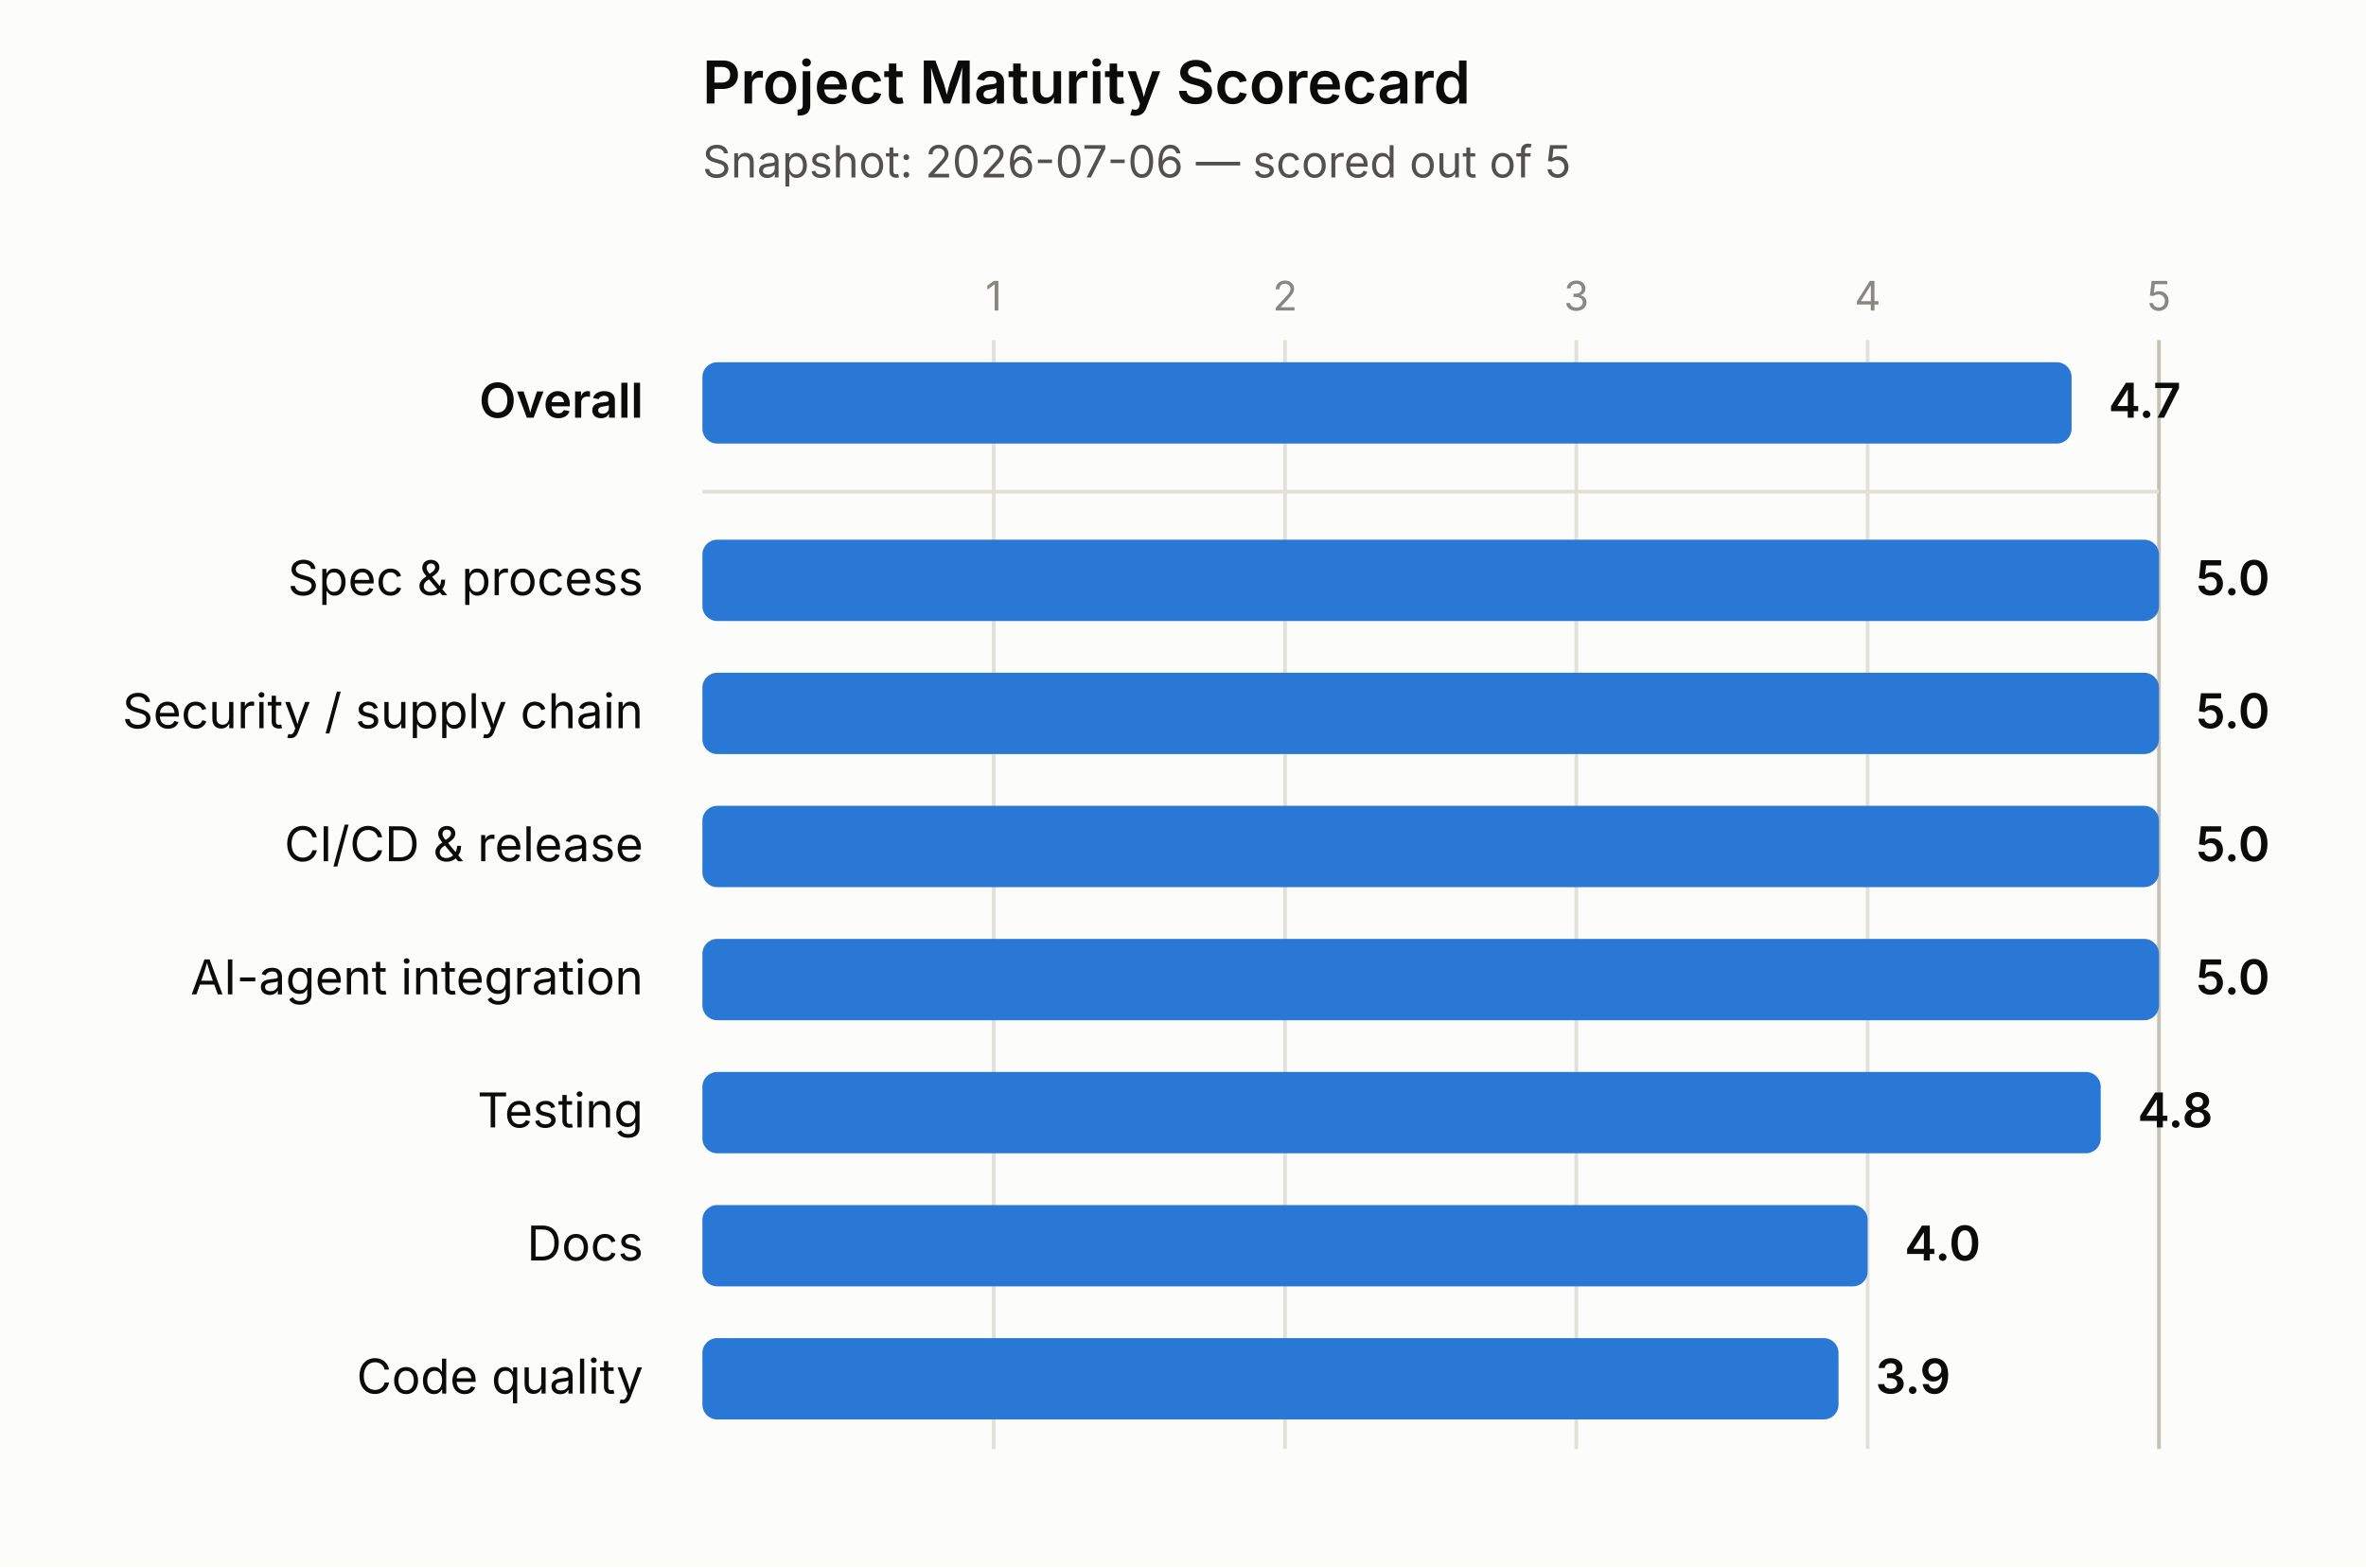
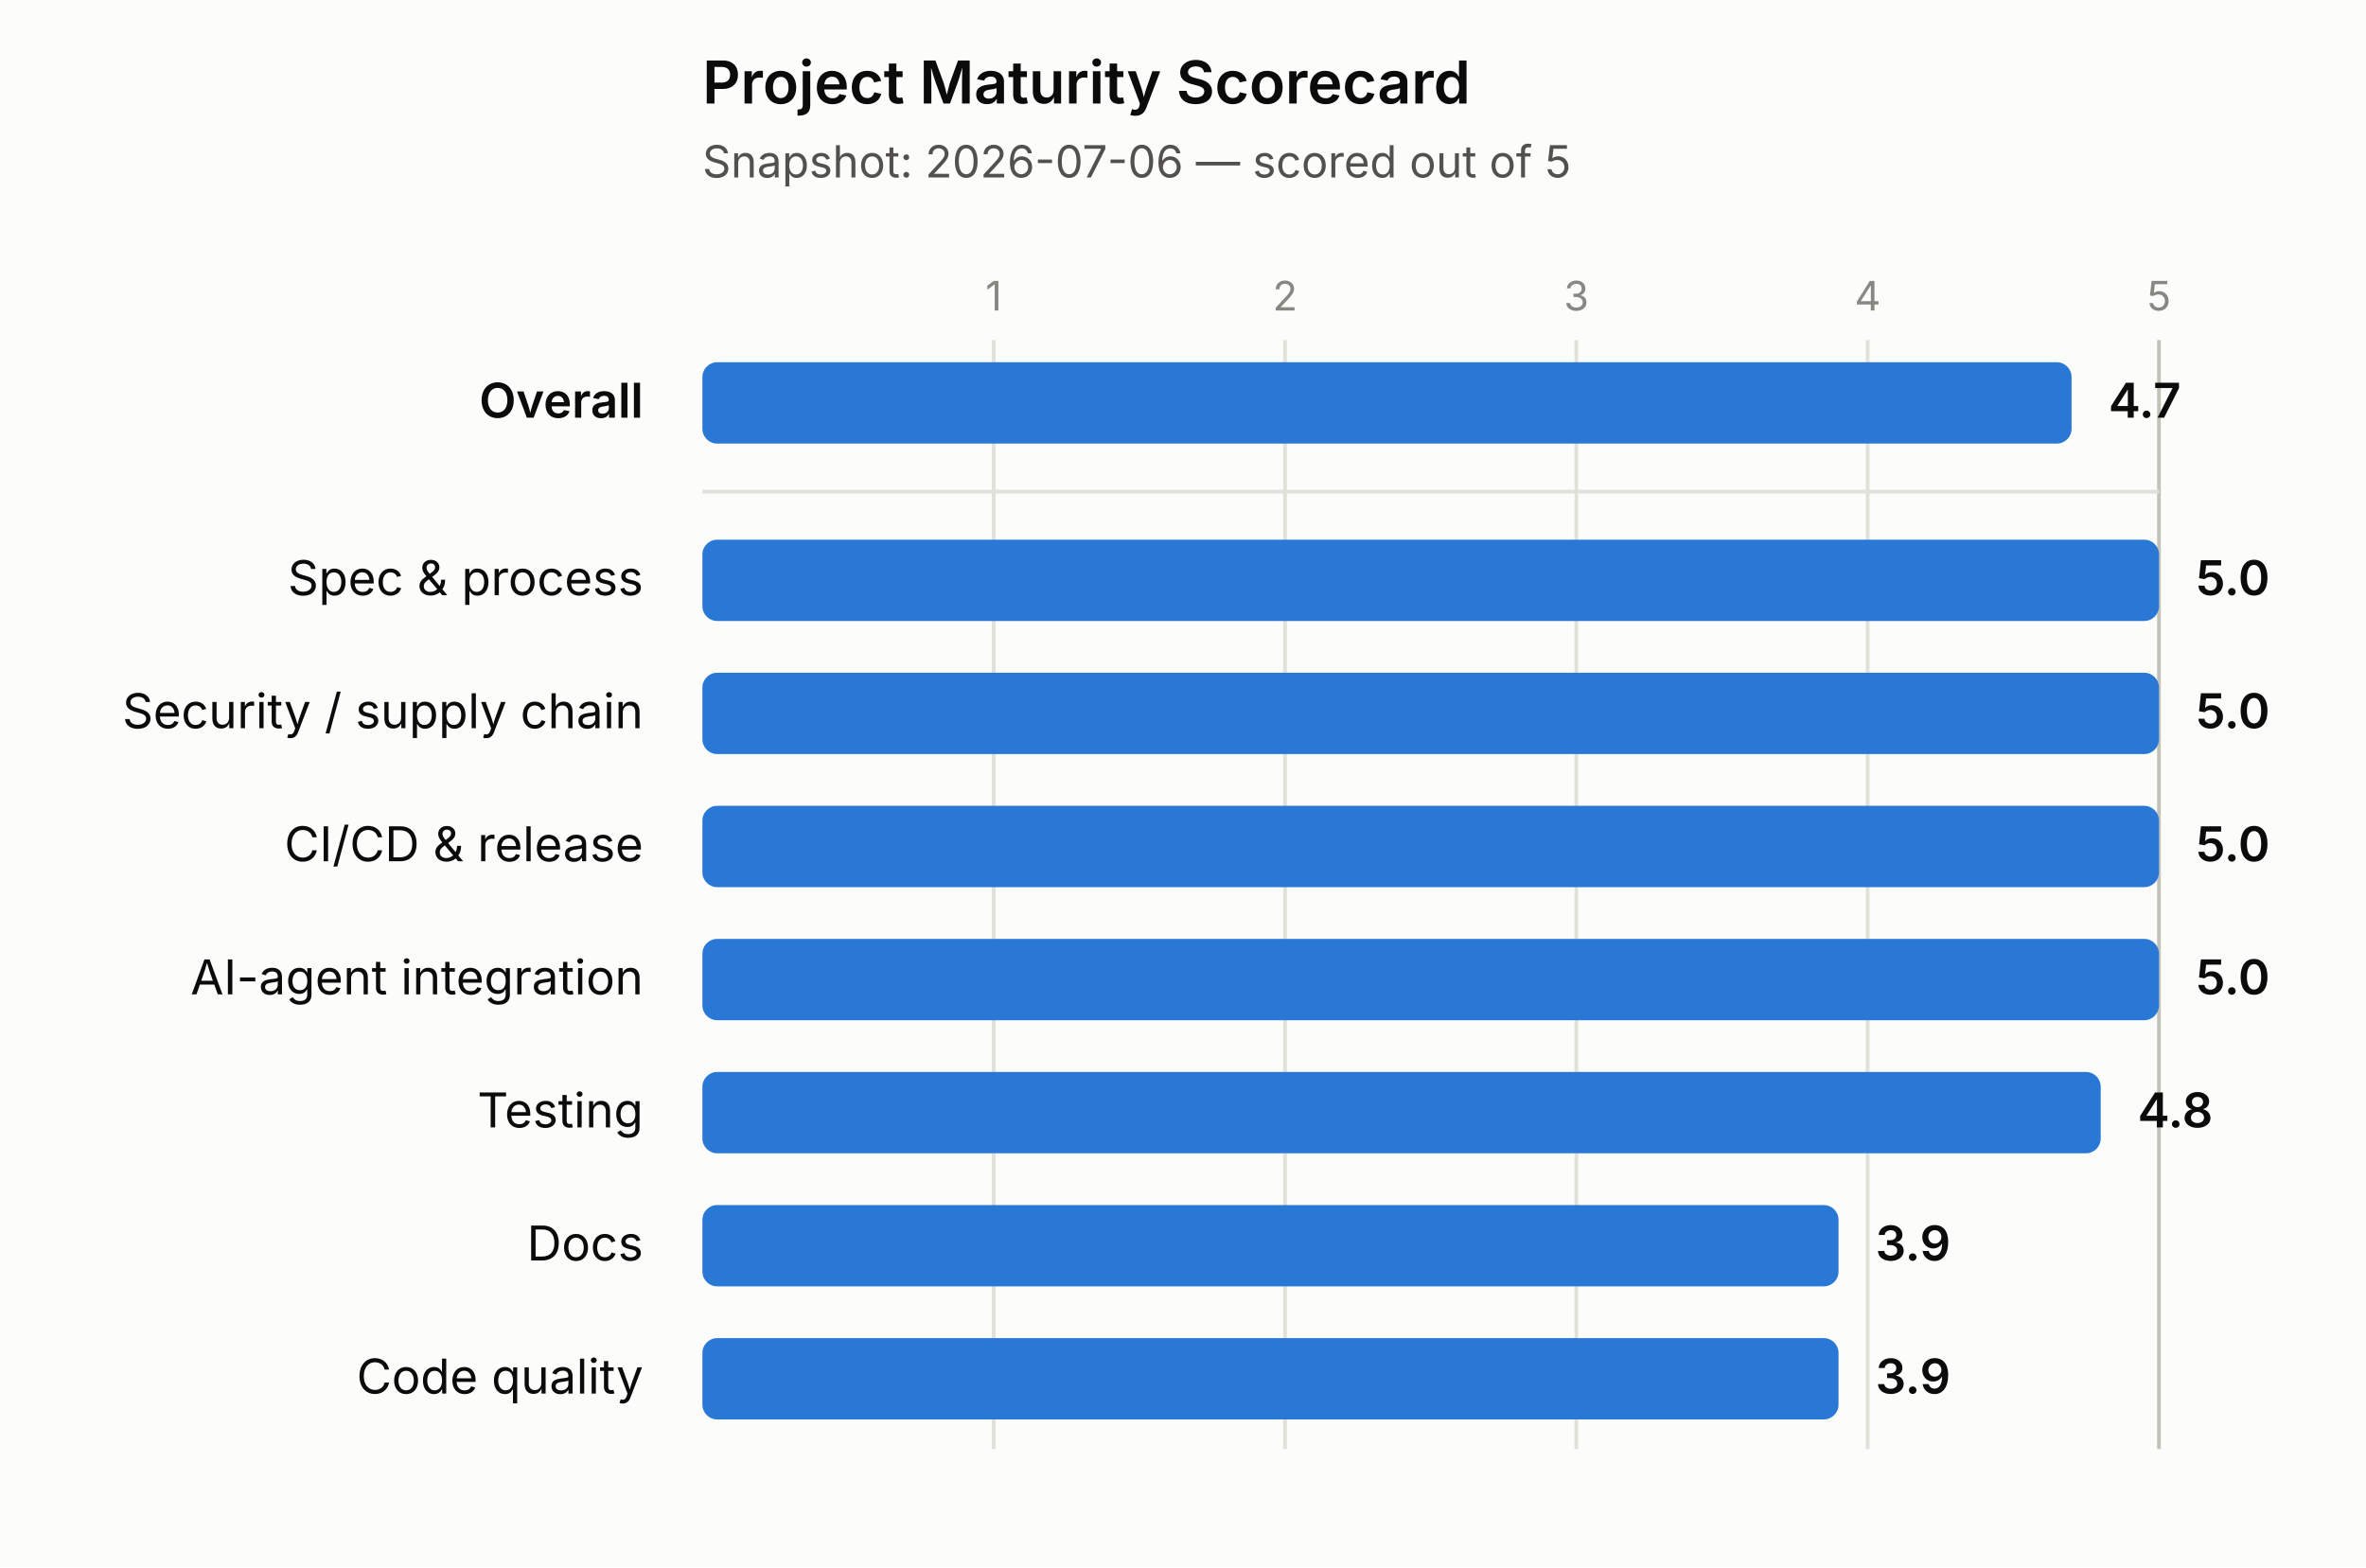
<svg xmlns="http://www.w3.org/2000/svg" width="640" height="424" viewBox="0 0 640 424">
  <rect x="0" y="0" width="640" height="424" fill="#fcfcfb" />
  <text x="190" y="28" font-size="16" font-weight="600" fill="#0b0b0b" font-family="system-ui, -apple-system, 'Segoe UI', sans-serif">Project Maturity Scorecard</text>
  <text x="190" y="48" font-size="12" fill="#52514e" font-family="system-ui, -apple-system, 'Segoe UI', sans-serif">Snapshot: 2026-07-06 — scored out of 5</text>
  <line x1="268.8" y1="92" x2="268.8" y2="392" stroke="#e1e0d9" stroke-width="1" />
  <text x="268.8" y="84" font-size="11" fill="#898781" text-anchor="middle" font-family="system-ui, -apple-system, 'Segoe UI', sans-serif">1</text>
  <line x1="347.6" y1="92" x2="347.6" y2="392" stroke="#e1e0d9" stroke-width="1" />
  <text x="347.6" y="84" font-size="11" fill="#898781" text-anchor="middle" font-family="system-ui, -apple-system, 'Segoe UI', sans-serif">2</text>
  <line x1="426.4" y1="92" x2="426.4" y2="392" stroke="#e1e0d9" stroke-width="1" />
  <text x="426.4" y="84" font-size="11" fill="#898781" text-anchor="middle" font-family="system-ui, -apple-system, 'Segoe UI', sans-serif">3</text>
  <line x1="505.2" y1="92" x2="505.2" y2="392" stroke="#e1e0d9" stroke-width="1" />
  <text x="505.2" y="84" font-size="11" fill="#898781" text-anchor="middle" font-family="system-ui, -apple-system, 'Segoe UI', sans-serif">4</text>
  <line x1="584" y1="92" x2="584" y2="392" stroke="#c3c2b7" stroke-width="1" />
  <text x="584" y="84" font-size="11" fill="#898781" text-anchor="middle" font-family="system-ui, -apple-system, 'Segoe UI', sans-serif">5</text>
  <line x1="190" y1="133" x2="584" y2="133" stroke="#e1e0d9" stroke-width="1" />
  <text x="174" y="113" font-size="13" font-weight="600" fill="#0b0b0b" text-anchor="end" font-family="system-ui, -apple-system, 'Segoe UI', sans-serif">Overall</text>
  <rect x="190" y="98" width="370.36" height="22" rx="4" ry="4" fill="#2a78d6" />
  <text x="570.36" y="113" font-size="13" font-weight="600" fill="#0b0b0b" font-family="system-ui, -apple-system, 'Segoe UI', sans-serif">4.7</text>
  <text x="174" y="161" font-size="13" font-weight="400" fill="#0b0b0b" text-anchor="end" font-family="system-ui, -apple-system, 'Segoe UI', sans-serif">Spec &amp; process</text>
  <rect x="190" y="146" width="394" height="22" rx="4" ry="4" fill="#2a78d6" />
  <text x="594" y="161" font-size="13" font-weight="600" fill="#0b0b0b" font-family="system-ui, -apple-system, 'Segoe UI', sans-serif">5.0</text>
  <text x="174" y="197" font-size="13" font-weight="400" fill="#0b0b0b" text-anchor="end" font-family="system-ui, -apple-system, 'Segoe UI', sans-serif">Security / supply chain</text>
  <rect x="190" y="182" width="394" height="22" rx="4" ry="4" fill="#2a78d6" />
  <text x="594" y="197" font-size="13" font-weight="600" fill="#0b0b0b" font-family="system-ui, -apple-system, 'Segoe UI', sans-serif">5.0</text>
  <text x="174" y="233" font-size="13" font-weight="400" fill="#0b0b0b" text-anchor="end" font-family="system-ui, -apple-system, 'Segoe UI', sans-serif">CI/CD &amp; release</text>
  <rect x="190" y="218" width="394" height="22" rx="4" ry="4" fill="#2a78d6" />
  <text x="594" y="233" font-size="13" font-weight="600" fill="#0b0b0b" font-family="system-ui, -apple-system, 'Segoe UI', sans-serif">5.0</text>
  <text x="174" y="269" font-size="13" font-weight="400" fill="#0b0b0b" text-anchor="end" font-family="system-ui, -apple-system, 'Segoe UI', sans-serif">AI-agent integration</text>
  <rect x="190" y="254" width="394" height="22" rx="4" ry="4" fill="#2a78d6" />
  <text x="594" y="269" font-size="13" font-weight="600" fill="#0b0b0b" font-family="system-ui, -apple-system, 'Segoe UI', sans-serif">5.0</text>
  <text x="174" y="305" font-size="13" font-weight="400" fill="#0b0b0b" text-anchor="end" font-family="system-ui, -apple-system, 'Segoe UI', sans-serif">Testing</text>
  <rect x="190" y="290" width="378.24" height="22" rx="4" ry="4" fill="#2a78d6" />
  <text x="578.24" y="305" font-size="13" font-weight="600" fill="#0b0b0b" font-family="system-ui, -apple-system, 'Segoe UI', sans-serif">4.8</text>
  <text x="174" y="341" font-size="13" font-weight="400" fill="#0b0b0b" text-anchor="end" font-family="system-ui, -apple-system, 'Segoe UI', sans-serif">Docs</text>
-   <rect x="190" y="326" width="315.2" height="22" rx="4" ry="4" fill="#2a78d6" />
-   <text x="515.2" y="341" font-size="13" font-weight="600" fill="#0b0b0b" font-family="system-ui, -apple-system, 'Segoe UI', sans-serif">4.0</text>
+   <rect x="190" y="326" width="307.32" height="22" rx="4" ry="4" fill="#2a78d6" />
+   <text x="507.32" y="341" font-size="13" font-weight="600" fill="#0b0b0b" font-family="system-ui, -apple-system, 'Segoe UI', sans-serif">3.9</text>
  <text x="174" y="377" font-size="13" font-weight="400" fill="#0b0b0b" text-anchor="end" font-family="system-ui, -apple-system, 'Segoe UI', sans-serif">Code quality</text>
  <rect x="190" y="362" width="307.32" height="22" rx="4" ry="4" fill="#2a78d6" />
  <text x="507.32" y="377" font-size="13" font-weight="600" fill="#0b0b0b" font-family="system-ui, -apple-system, 'Segoe UI', sans-serif">3.9</text>
</svg>
